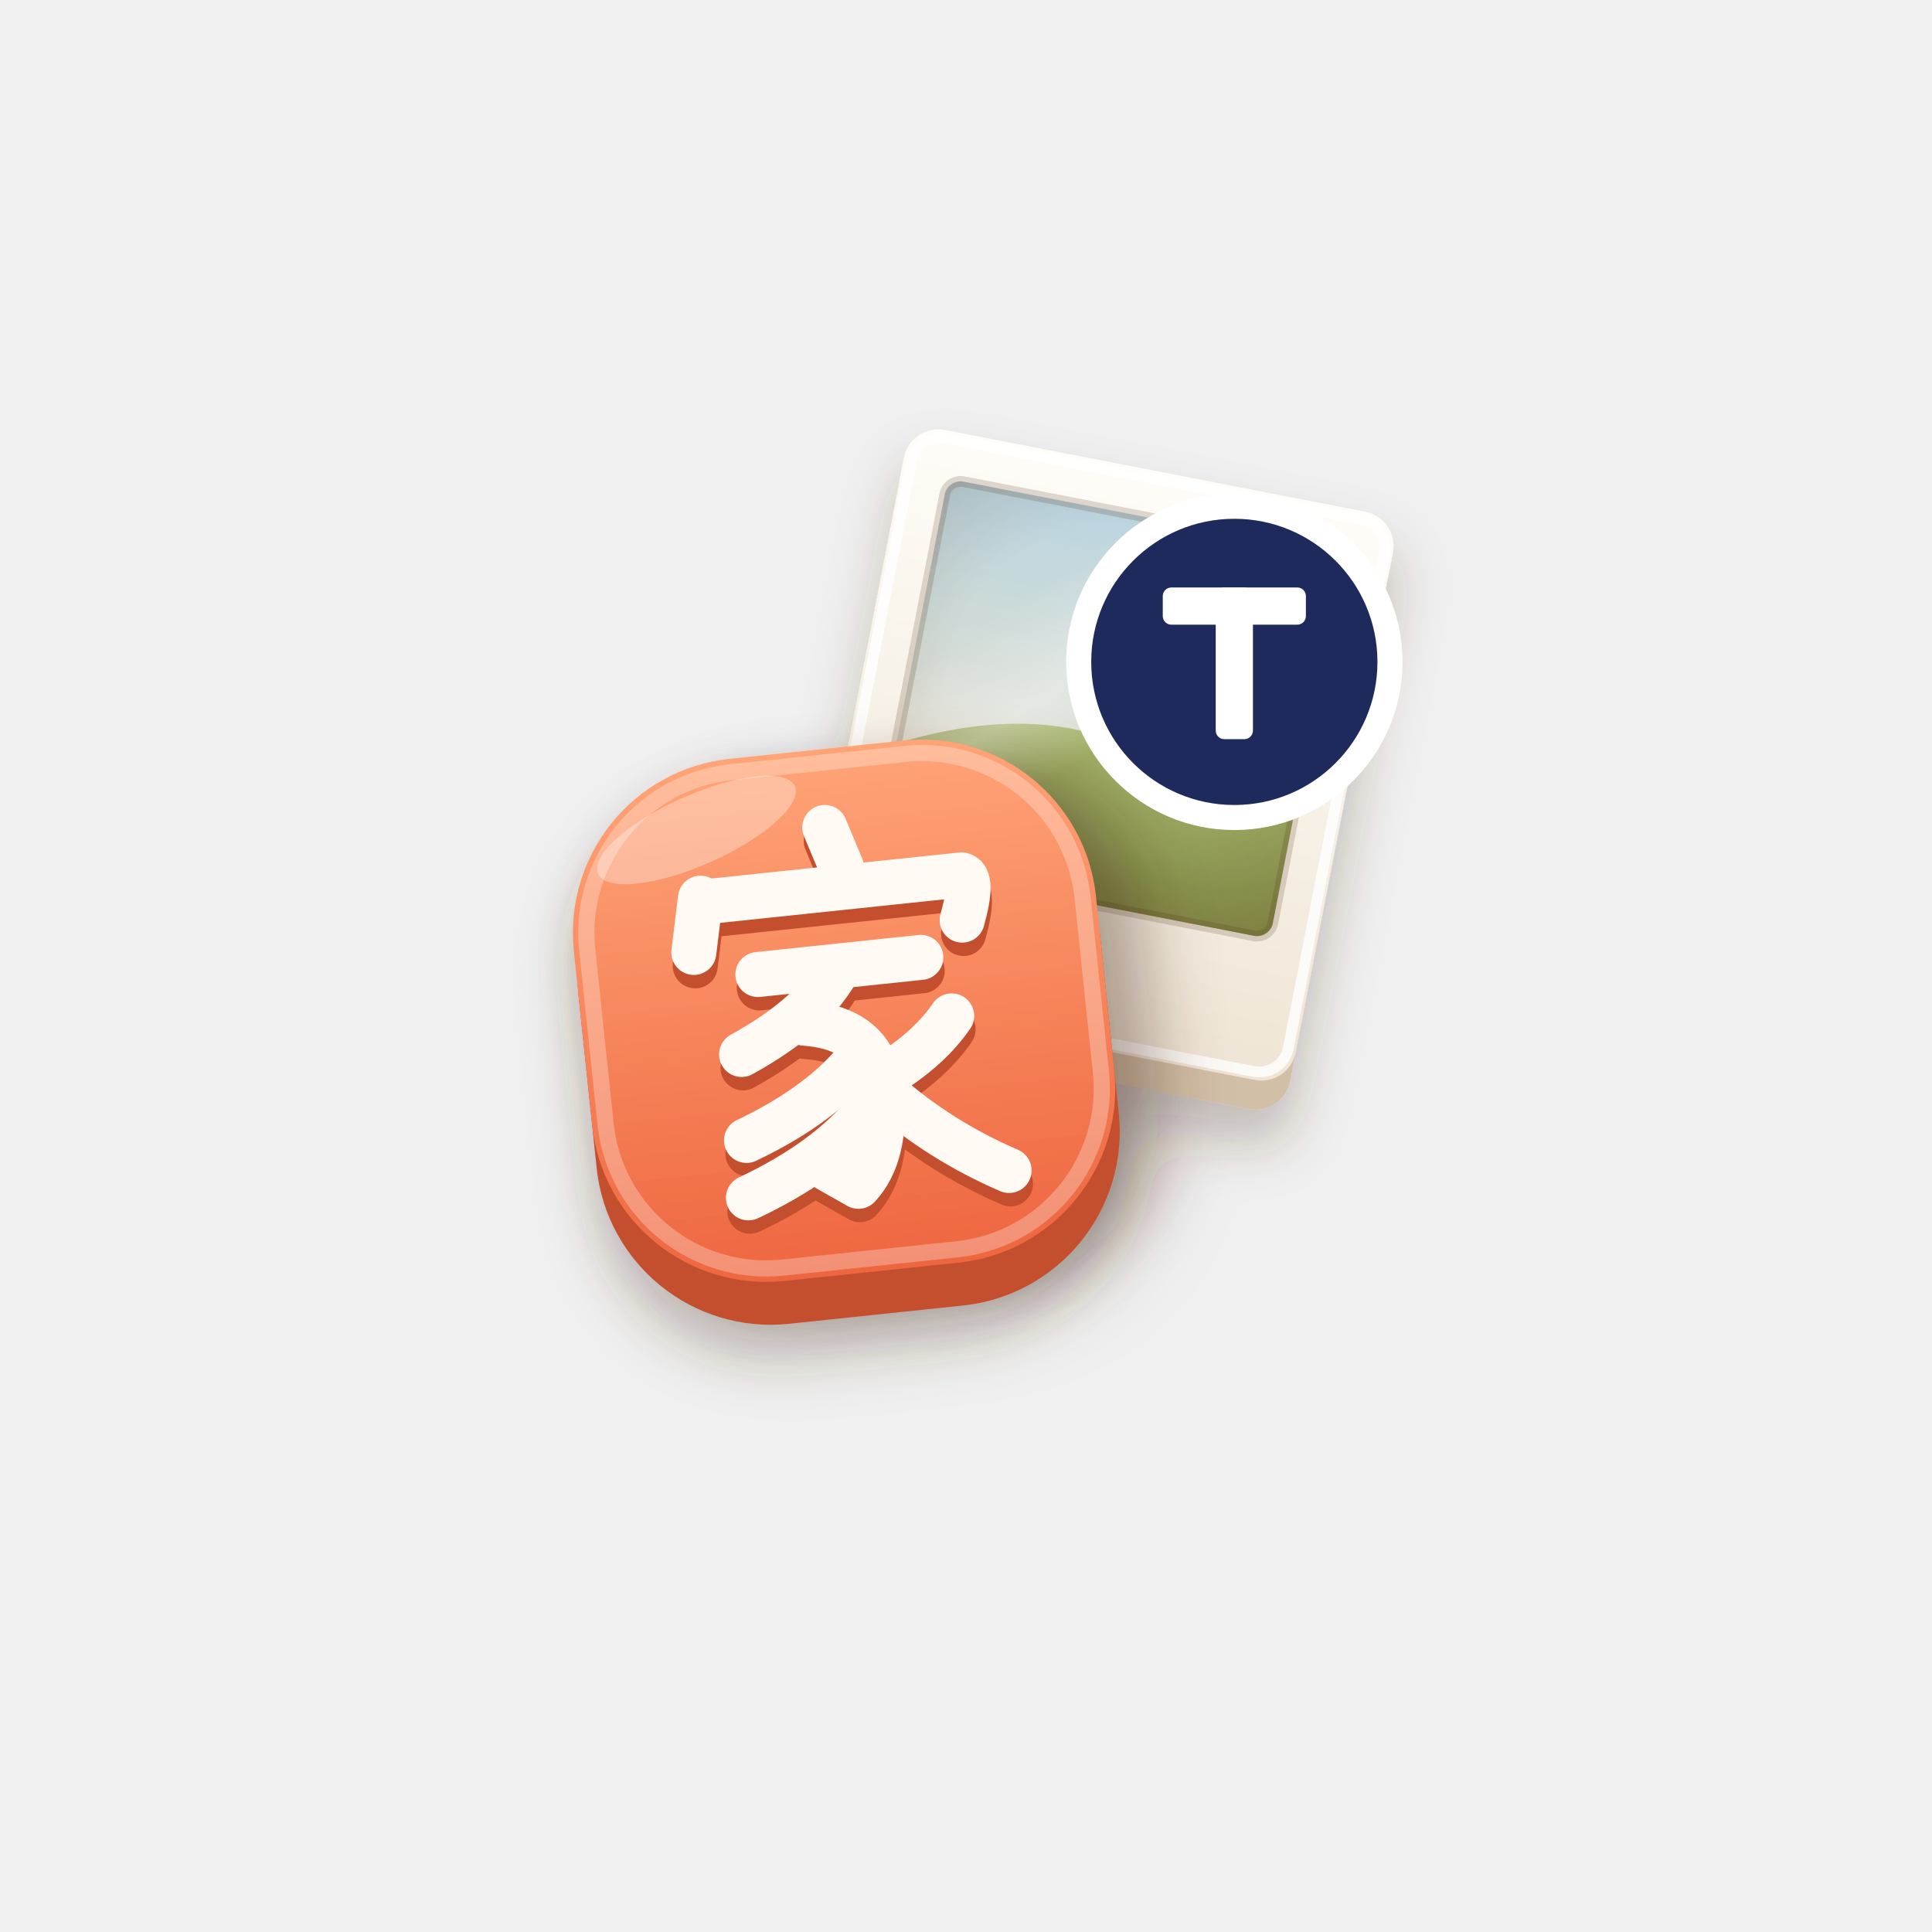
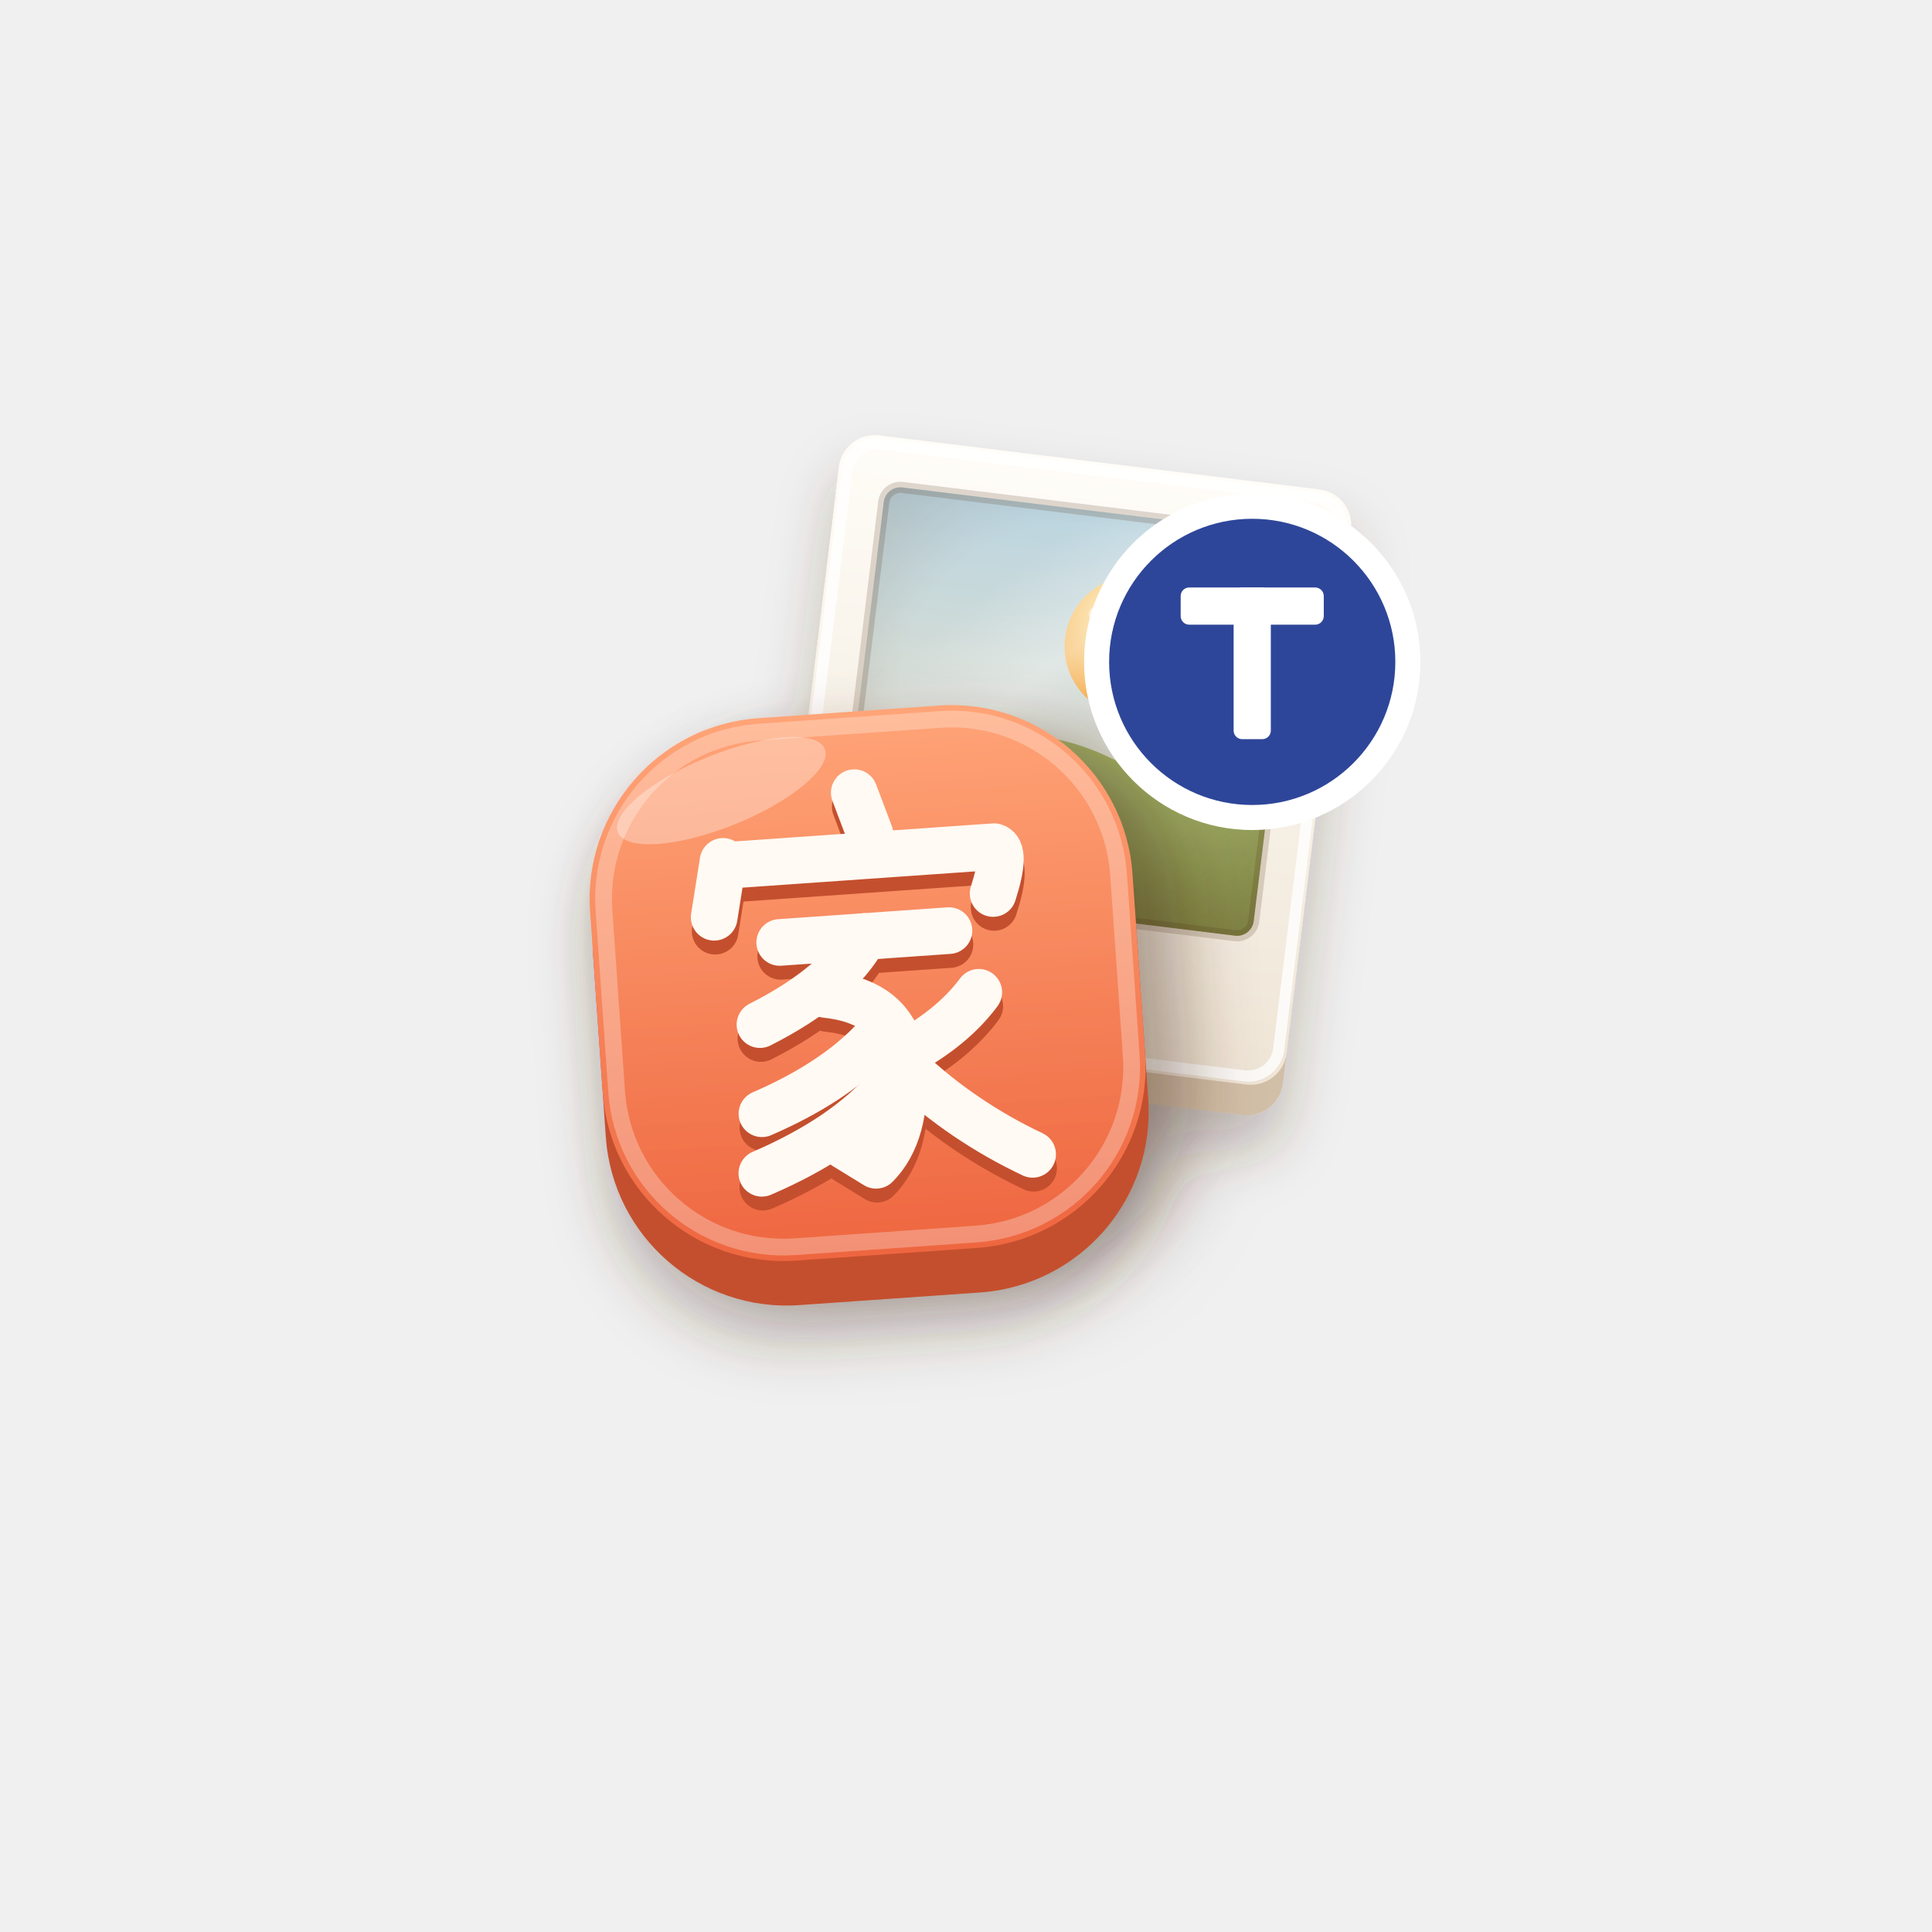
<svg xmlns="http://www.w3.org/2000/svg" viewBox="0 0 108 108" width="108" height="108" role="img">
  <defs>
    <filter id="ds" x="-30%" y="-30%" width="160%" height="170%">
      <feGaussianBlur in="SourceAlpha" stdDeviation="2" />
      <feOffset dy="2.6" result="b" />
      <feFlood flood-color="#4E2F14" flood-opacity=".28" />
      <feComposite in2="b" operator="in" />
      <feMerge>
        <feMergeNode />
        <feMergeNode in="SourceGraphic" />
      </feMerge>
    </filter>
    <filter id="cast" x="-40%" y="-40%" width="180%" height="180%">
      <feGaussianBlur stdDeviation="2.4" />
    </filter>
    <linearGradient id="card" x1="0" y1="0" x2="0" y2="1">
      <stop offset="0" stop-color="#FFFDF8" />
      <stop offset="1" stop-color="#EFE5D6" />
    </linearGradient>
    <linearGradient id="sky" x1="0" y1="0" x2="0" y2="1">
      <stop offset="0" stop-color="#B9D9EC" />
      <stop offset="1" stop-color="#F3E8D2" />
    </linearGradient>
    <linearGradient id="hillFar" x1="0" y1="0" x2="0" y2="1">
      <stop offset="0" stop-color="#C9AE8E" />
      <stop offset="1" stop-color="#B79A7A" />
    </linearGradient>
    <linearGradient id="hillNear" x1="0" y1="0" x2="0" y2="1">
      <stop offset="0" stop-color="#9FB36A" />
      <stop offset="1" stop-color="#7C8C48" />
    </linearGradient>
    <linearGradient id="seal" x1="0" y1="0" x2="0" y2="1">
      <stop offset="0" stop-color="#FFA477" />
      <stop offset="1" stop-color="#EE6640" />
    </linearGradient>
    <radialGradient id="sun" cx=".35" cy=".3" r=".75">
      <stop offset="0" stop-color="#FFF0B8" />
      <stop offset="1" stop-color="#F59A2A" />
    </radialGradient>
    <radialGradient id="vig" cx=".5" cy=".45" r=".75">
      <stop offset=".55" stop-color="#5A3716" stop-opacity="0" />
      <stop offset="1" stop-color="#5A3716" stop-opacity="0.2" />
    </radialGradient>
    <linearGradient id="sheen" x1="0" y1="0" x2="1" y2="1">
      <stop offset=".25" stop-color="#fff" stop-opacity="0" />
      <stop offset=".42" stop-color="#fff" stop-opacity=".35" />
      <stop offset=".55" stop-color="#fff" stop-opacity="0" />
    </linearGradient>
  </defs>
-   <g transform="translate(26 22) scale(0.875)">
+   <g transform="translate(25 20) scale(0.90625)">
    <g filter="url(#ds)" transform="translate(4 4.6) scale(0.86)">
-       <g transform="rotate(11 42.5 21.5)">
-         <rect x="24" y="2.2" width="37" height="43" rx="2.6" fill="#D2BFA8" />
-         <rect x="24" y="0" width="37" height="43" rx="2.6" fill="url(#card)" />
-         <rect x="24.6" y="0.6" width="35.8" height="41.8" rx="2.2" fill="none" stroke="#fff" stroke-opacity=".8" stroke-width=".8" />
+       <g transform="rotate(7 39.5 23.5)">
+         <rect x="21" y="4.2" width="37" height="43" rx="2.6" fill="#D2BFA8" />
+         <rect x="21" y="2" width="37" height="43" rx="2.6" fill="url(#card)" />
+         <rect x="21.6" y="2.6" width="35.8" height="41.8" rx="2.2" fill="none" stroke="#fff" stroke-opacity=".8" stroke-width=".8" />
        <clipPath id="ph">
-           <rect x="27.5" y="3.5" width="30" height="29" rx="1.2" />
+           <rect x="24.5" y="5.5" width="30" height="29" rx="1.2" />
        </clipPath>
        <g clip-path="url(#ph)">
-           <rect x="27.5" y="3.5" width="30" height="29" fill="url(#sky)" />
-           <circle cx="46.7" cy="12.78" r="5.1" fill="url(#sun)" />
-           <ellipse cx="44.915" cy="10.842" rx="1.836" ry="1.02" fill="#fff" opacity=".65" />
-           <path d="M26.00 24.38 Q38.00 17.42 47.30 21.48 Q53.30 19.45 59.00 20.90 L59.00 33.95 L26.00 33.95 Z" fill="url(#hillNear)" />
-           <rect x="27.5" y="3.5" width="30" height="29" fill="#D9A15C" opacity="0.08" />
-           <rect x="27.5" y="3.5" width="30" height="29" fill="url(#vig)" />
-           <rect x="27.5" y="3.5" width="30" height="29" fill="url(#sheen)" />
+           <rect x="24.5" y="5.5" width="30" height="29" fill="url(#sky)" />
+           <circle cx="43.7" cy="14.78" r="5.1" fill="url(#sun)" />
+           <ellipse cx="41.915" cy="12.842" rx="1.836" ry="1.02" fill="#fff" opacity=".65" />
+           <path d="M23.00 26.38 Q35.00 19.42 44.30 23.48 Q50.30 21.45 56.00 22.90 L56.00 35.95 L23.00 35.95 Z" fill="url(#hillNear)" />
+           <rect x="24.5" y="5.5" width="30" height="29" fill="#D9A15C" opacity="0.08" />
+           <rect x="24.5" y="5.5" width="30" height="29" fill="url(#vig)" />
+           <rect x="24.5" y="5.5" width="30" height="29" fill="url(#sheen)" />
        </g>
-         <rect x="27.5" y="3.5" width="30" height="29" rx="1.2" fill="none" stroke="#4E2F14" stroke-opacity=".18" stroke-width=".8" />
+         <rect x="24.5" y="5.5" width="30" height="29" rx="1.2" fill="none" stroke="#4E2F14" stroke-opacity=".18" stroke-width=".8" />
      </g>
-       <g transform="rotate(-6 23.5 40.5)">
-         <rect x="7" y="23" width="39" height="39" rx="13" fill="#3A1A10" opacity=".38" filter="url(#cast)" />
-         <rect x="4" y="24.2" width="39" height="39" rx="13" fill="#C44F2E" />
-         <rect x="4" y="21" width="39" height="39" rx="13" fill="url(#seal)" />
-         <rect x="5" y="22" width="37" height="37" rx="12" fill="none" stroke="#fff" stroke-opacity=".28" stroke-width="1.2" />
-         <g transform="translate(8.29 26.29) scale(0.3042)" fill="none" stroke="#C44F2E" stroke-width="11" stroke-linecap="round" stroke-linejoin="round">
+       <g transform="rotate(-4 25.5 39.5)">
+         <rect x="9" y="22" width="39" height="39" rx="13" fill="#3A1A10" opacity=".38" filter="url(#cast)" />
+         <rect x="6" y="23.2" width="39" height="39" rx="13" fill="#C44F2E" />
+         <rect x="6" y="20" width="39" height="39" rx="13" fill="url(#seal)" />
+         <rect x="7" y="21" width="37" height="37" rx="12" fill="none" stroke="#fff" stroke-opacity=".28" stroke-width="1.2" />
+         <g transform="translate(10.29 25.29) scale(0.3042)" fill="none" stroke="#C44F2E" stroke-width="11" stroke-linecap="round" stroke-linejoin="round">
          <path d="M50 5 L53 15" />
          <path d="M18 19 L15 32" />
          <path d="M18 20 L82 20 Q85 21 81 31" />
          <path d="M30 39 L70 39" />
          <path d="M50 39 Q43 50 24 58" />
          <path d="M40 52 Q57 55 57 70 Q57 86 49 93 L42 88" />
          <path d="M50 64 Q40 73 23 79" />
          <path d="M53 75 Q42 86 22 93" />
          <path d="M76 54 Q70 61 60 66" />
          <path d="M58 71 Q70 84 86 93" />
        </g>
-         <g transform="translate(8.29 25.29) scale(0.3042)" fill="none" stroke="#FFFAF3" stroke-width="11" stroke-linecap="round" stroke-linejoin="round">
+         <g transform="translate(10.29 24.29) scale(0.3042)" fill="none" stroke="#FFFAF3" stroke-width="11" stroke-linecap="round" stroke-linejoin="round">
          <path d="M50 5 L53 15" />
          <path d="M18 19 L15 32" />
          <path d="M18 20 L82 20 Q85 21 81 31" />
          <path d="M30 39 L70 39" />
          <path d="M50 39 Q43 50 24 58" />
          <path d="M40 52 Q57 55 57 70 Q57 86 49 93 L42 88" />
          <path d="M50 64 Q40 73 23 79" />
          <path d="M53 75 Q42 86 22 93" />
          <path d="M76 54 Q70 61 60 66" />
          <path d="M58 71 Q70 84 86 93" />
        </g>
-         <ellipse cx="14" cy="26" rx="8" ry="2.6" fill="#fff" opacity=".32" transform="rotate(-18 14 26)" />
+         <ellipse cx="16" cy="25" rx="8" ry="2.6" fill="#fff" opacity=".32" transform="rotate(-18 16 25)" />
      </g>
    </g>
  </g>
-   <circle cx="69" cy="37" r="9.4" fill="#fff" />
-   <circle cx="69" cy="37" r="8" fill="#1F2A5C" />
-   <rect x="65" y="32.84" width="8" height="2.08" rx="0.48" fill="#fff" />
-   <rect x="67.96" y="32.84" width="2.08" height="8.48" rx="0.48" fill="#fff" />
+   <circle cx="70" cy="37" r="9.4" fill="#fff" />
+   <circle cx="70" cy="37" r="8" fill="#2E4699" />
+   <rect x="66" y="32.84" width="8" height="2.08" rx="0.48" fill="#fff" />
+   <rect x="68.96" y="32.84" width="2.08" height="8.48" rx="0.48" fill="#fff" />
</svg>
